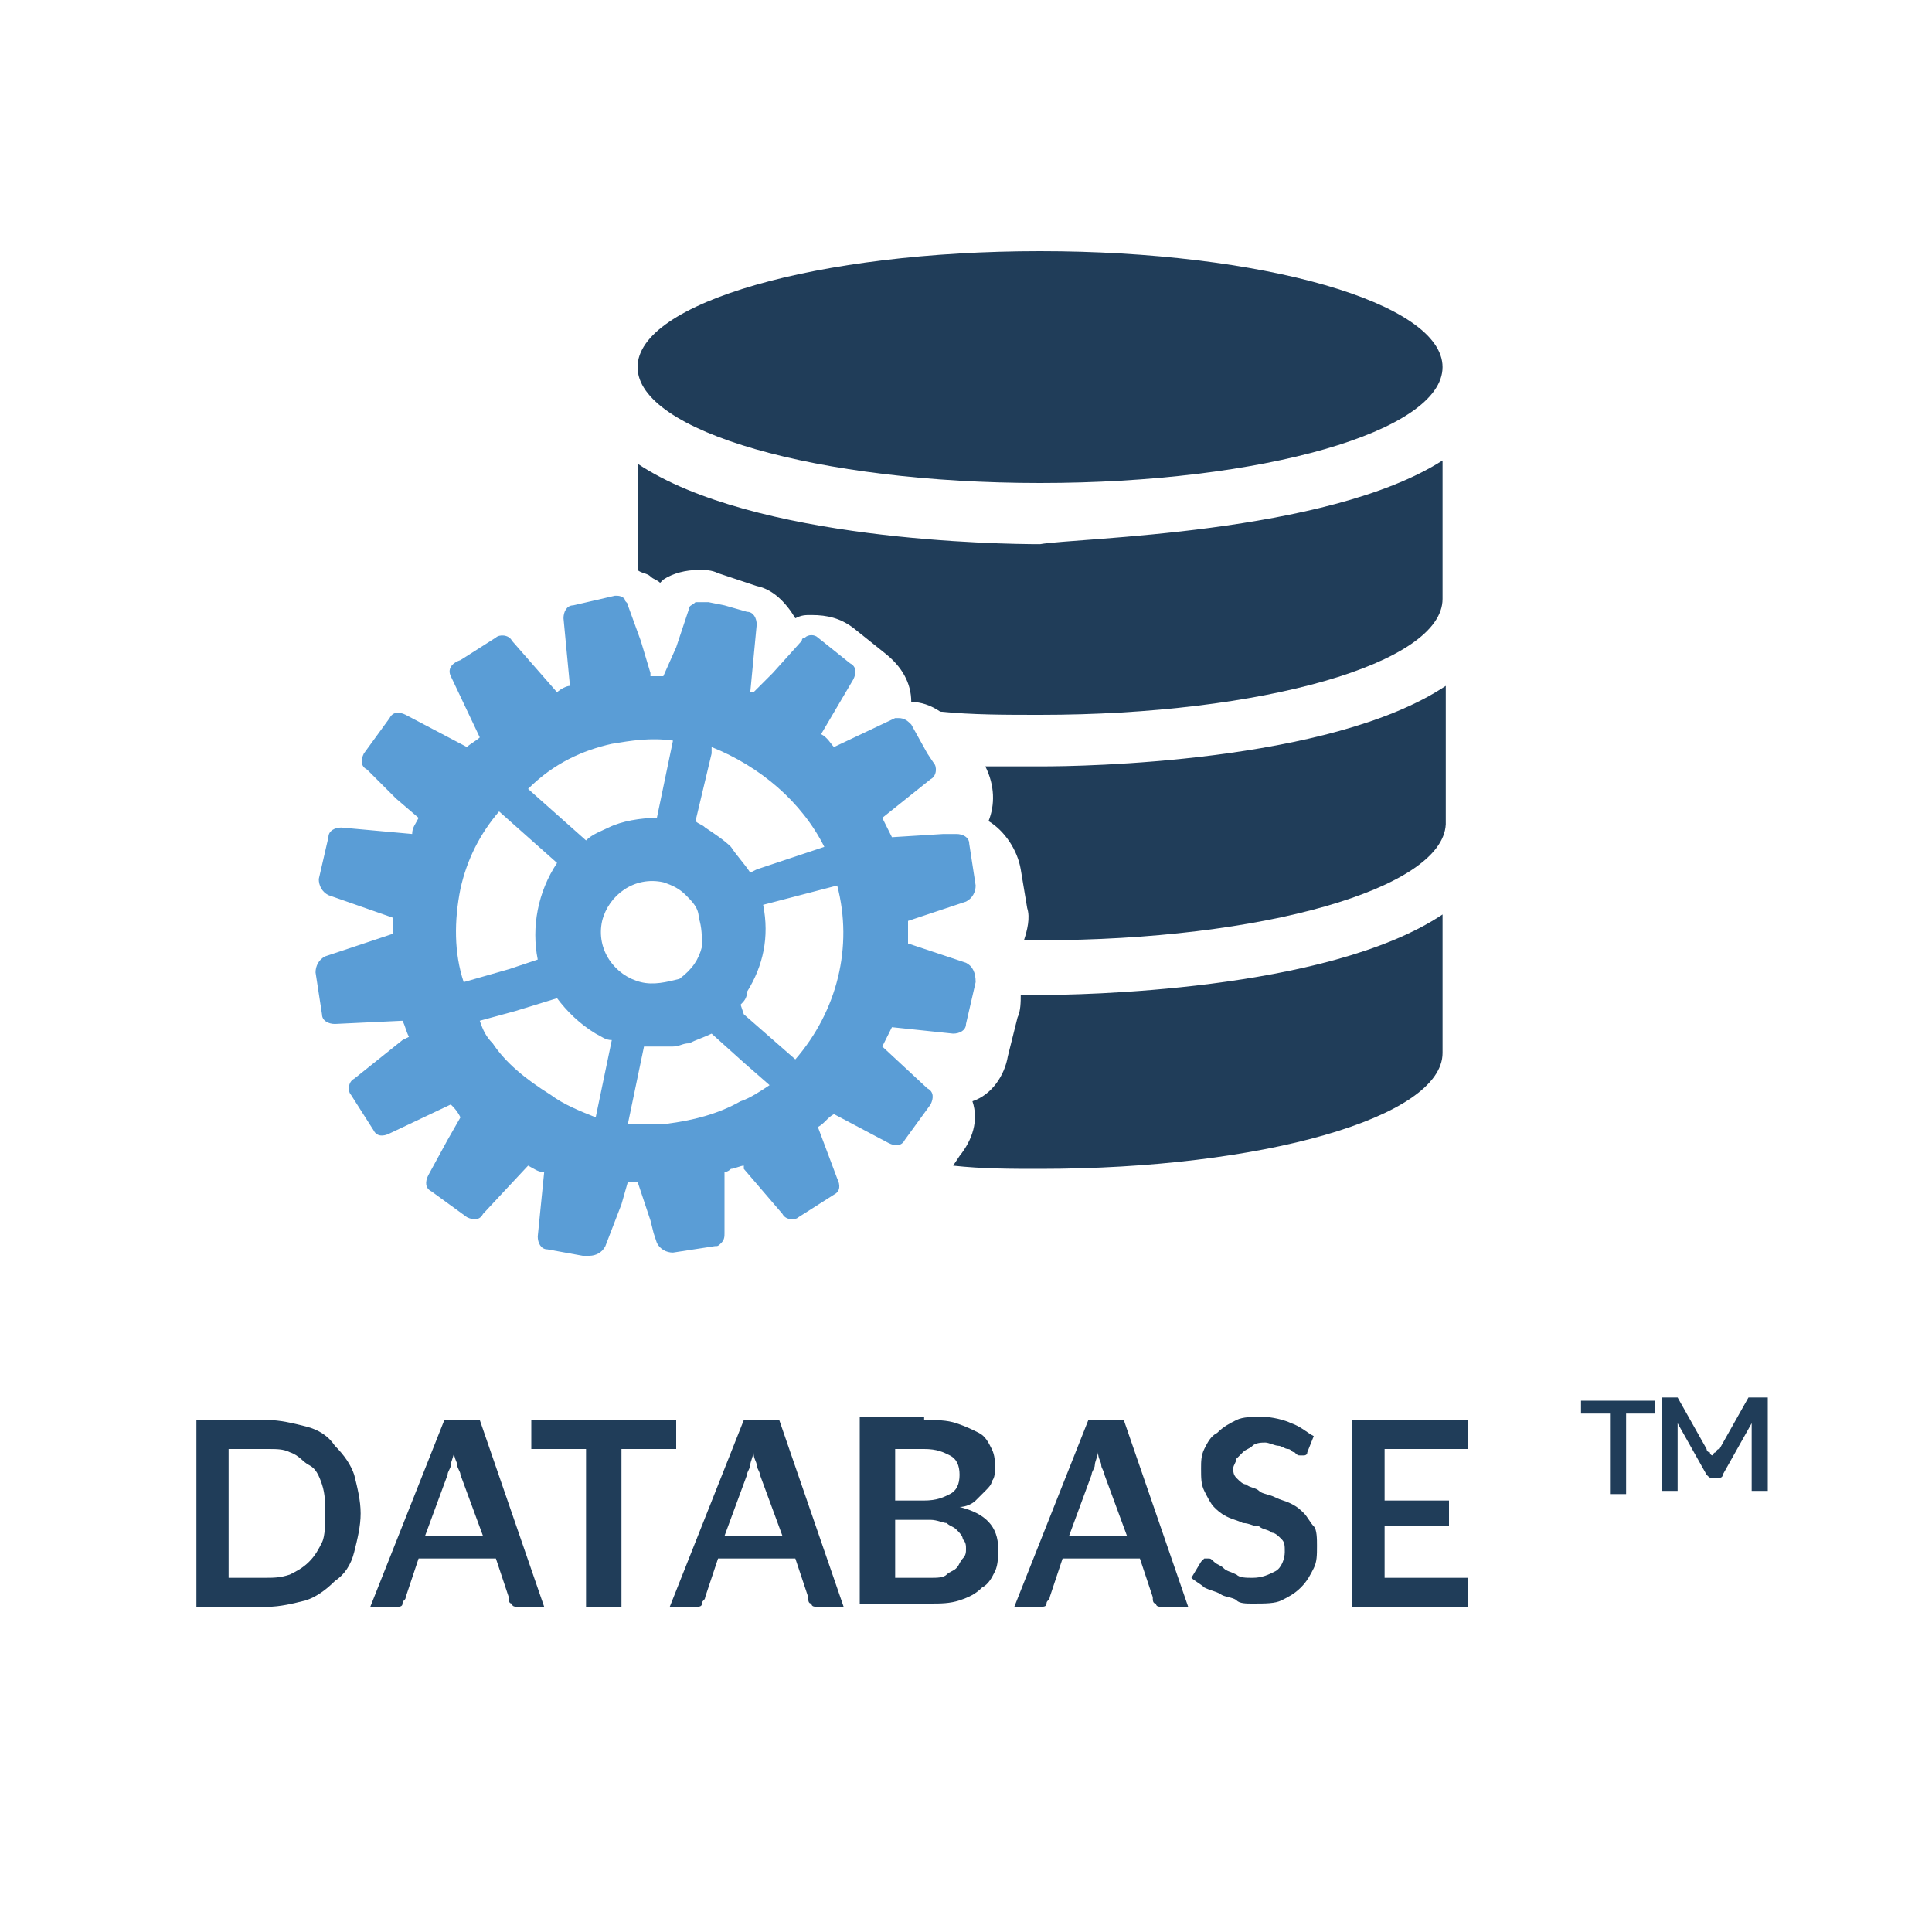
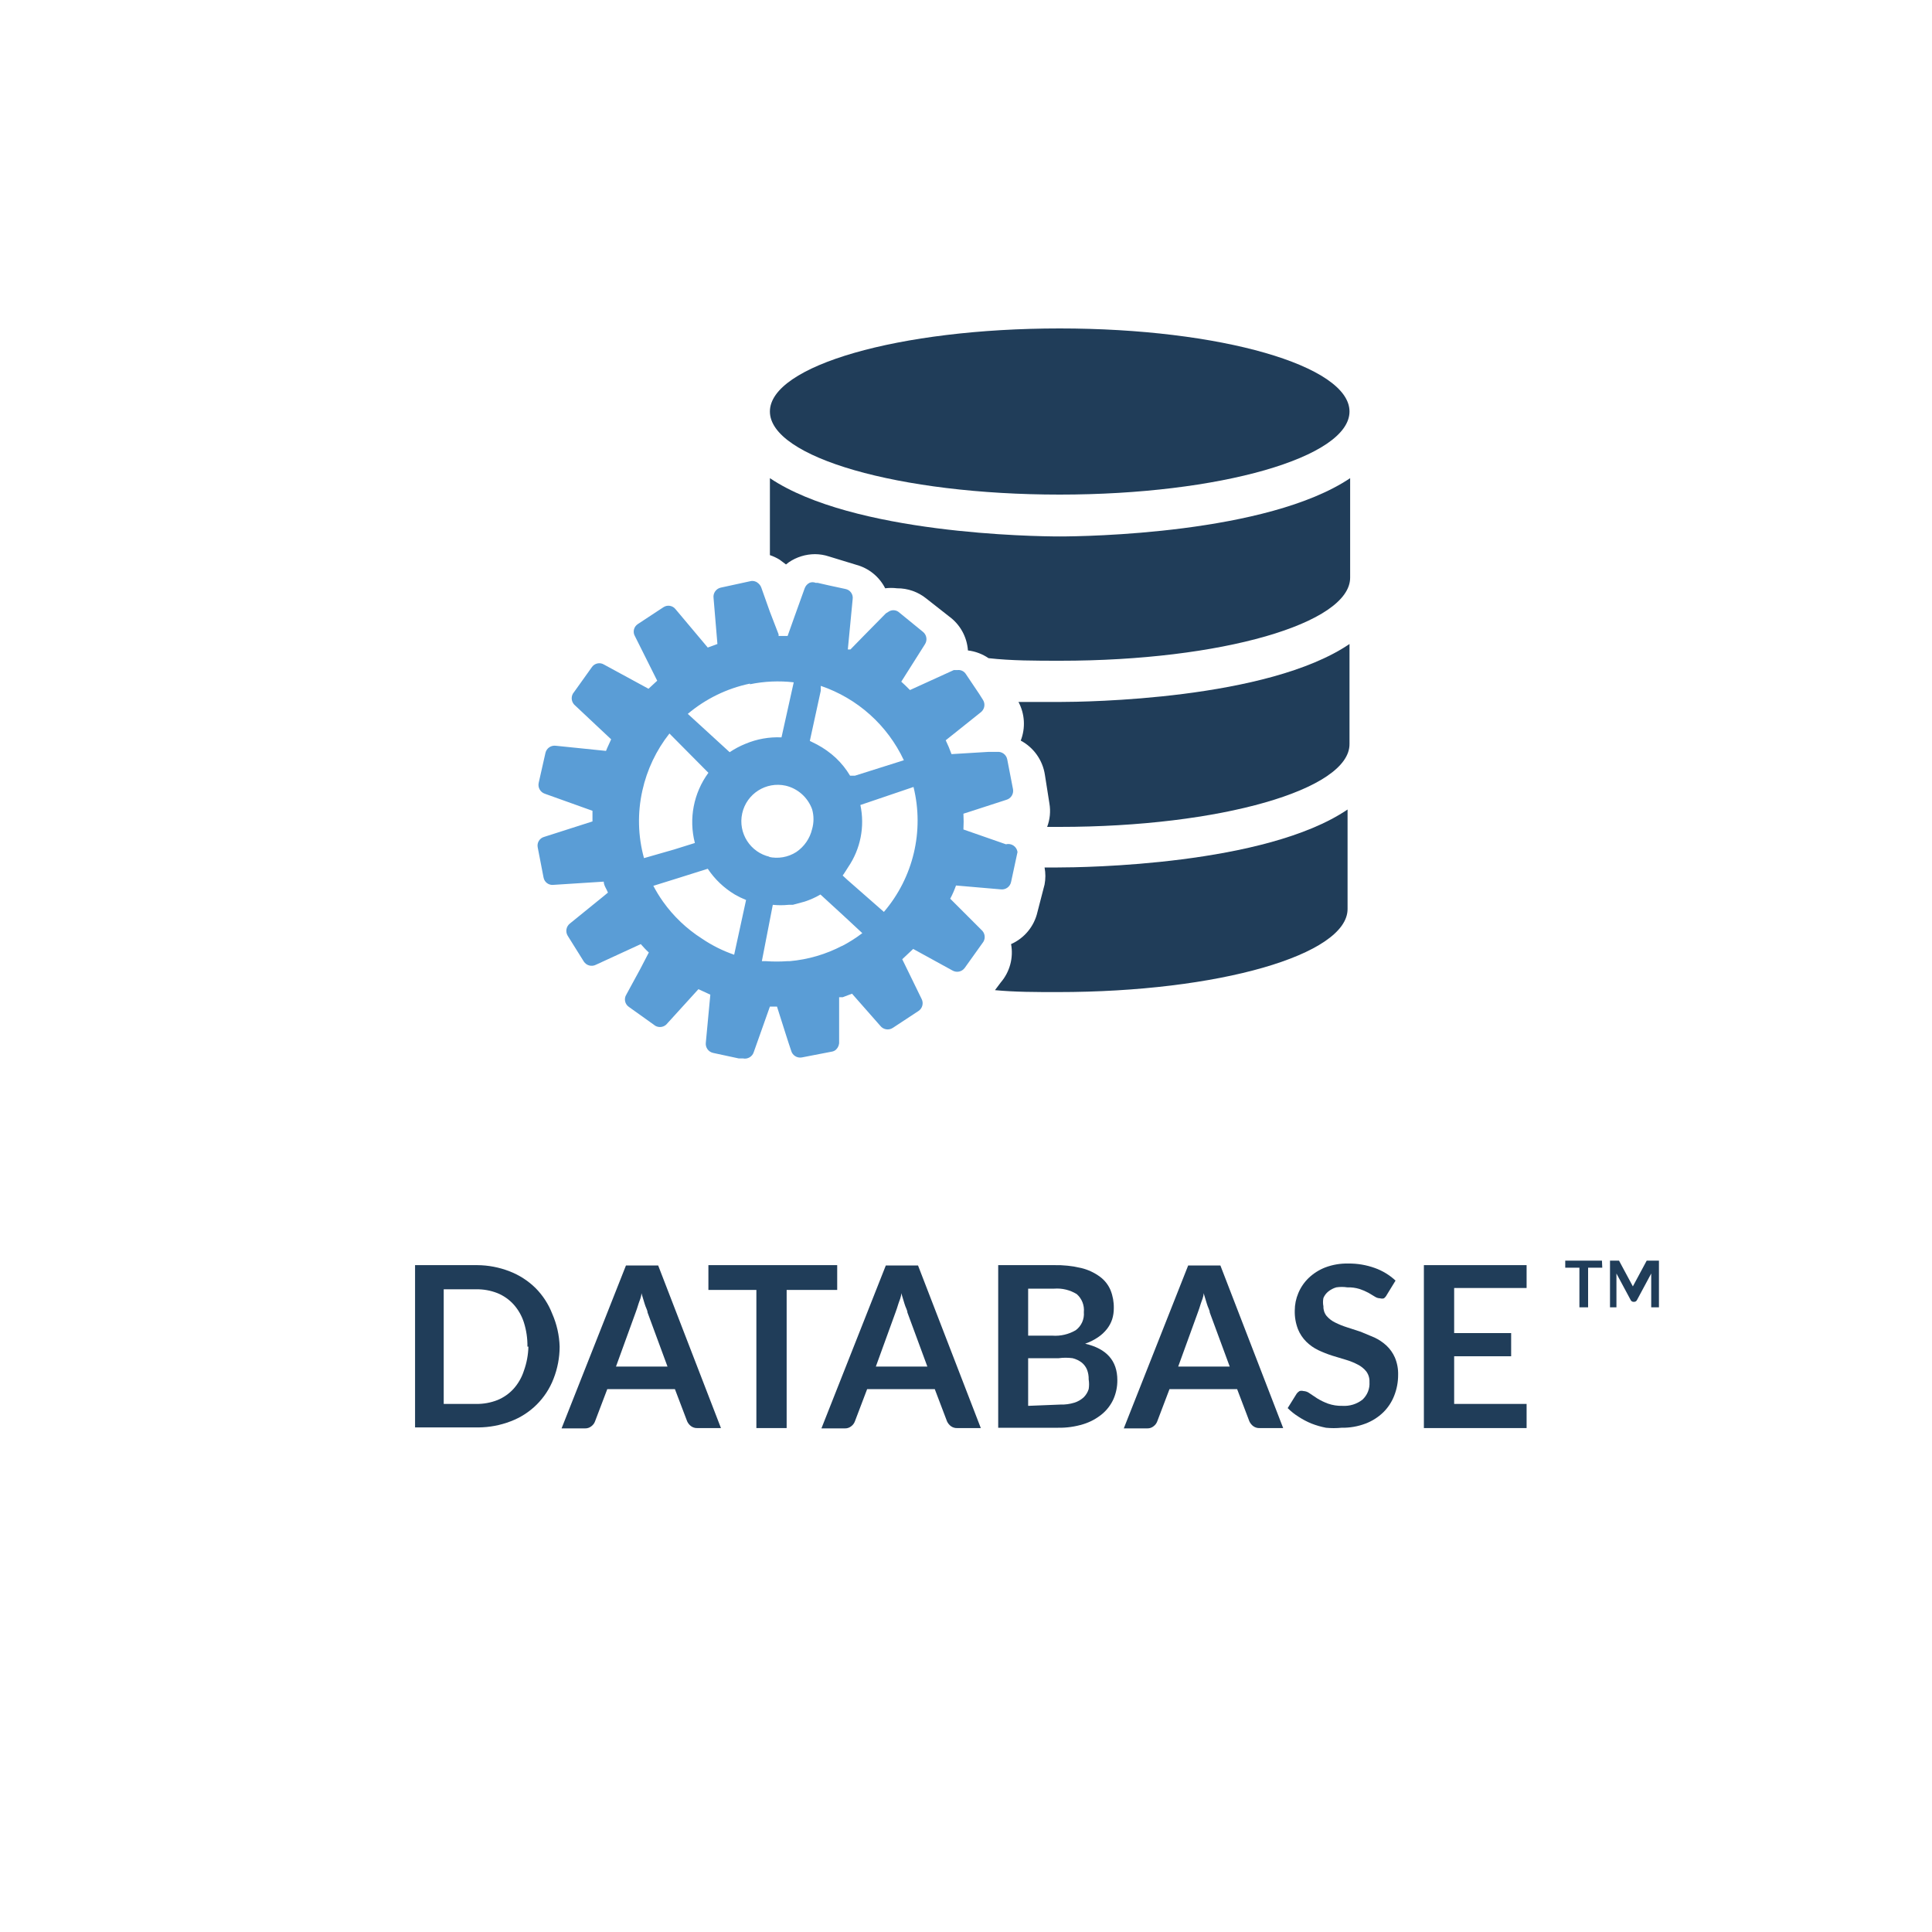
- <svg xmlns="http://www.w3.org/2000/svg" version="1.1" id="Calque_1" x="0px" y="0px" viewBox="0 0 60 60" style="enable-background:new 0 0 60 60;" xml:space="preserve">
-   <style type="text/css">
- 	.st0{fill:none;}
- 	.st1{enable-background:new    ;}
- 	.st2{fill:#203D59;}
- 	.st3{fill:#5A9DD6;}
- </style>
-   <rect x="-0.1" y="43.9" class="st0" width="52.9" height="7" />
-   <g class="st1">
-     <path class="st2" d="M11.2,47c0,0.4-0.1,0.8-0.2,1.2c-0.1,0.4-0.3,0.7-0.6,0.9c-0.3,0.3-0.6,0.5-0.9,0.6c-0.4,0.1-0.8,0.2-1.2,0.2   H6.1v-5.8h2.2c0.4,0,0.8,0.1,1.2,0.2c0.4,0.1,0.7,0.3,0.9,0.6c0.3,0.3,0.5,0.6,0.6,0.9C11.1,46.2,11.2,46.6,11.2,47z M10.1,47   c0-0.3,0-0.6-0.1-0.9s-0.2-0.5-0.4-0.6S9.3,45.2,9,45.1C8.8,45,8.6,45,8.3,45H7.1V49h1.1c0.3,0,0.5,0,0.8-0.1   c0.2-0.1,0.4-0.2,0.6-0.4c0.2-0.2,0.3-0.4,0.4-0.6S10.1,47.3,10.1,47z" />
-     <path class="st2" d="M16.9,49.9h-0.8c-0.1,0-0.2,0-0.2-0.1c-0.1,0-0.1-0.1-0.1-0.2l-0.4-1.2h-2.4l-0.4,1.2c0,0.1-0.1,0.1-0.1,0.2   s-0.1,0.1-0.2,0.1h-0.8l2.3-5.8h1.1L16.9,49.9z M15,47.7l-0.7-1.9c0-0.1-0.1-0.2-0.1-0.3c0-0.1-0.1-0.2-0.1-0.4   c0,0.1-0.1,0.3-0.1,0.4c0,0.1-0.1,0.2-0.1,0.3l-0.7,1.9H15z" />
-     <path class="st2" d="M21,45h-1.7v4.9h-1.1V45h-1.7v-0.9H21V45z" />
-     <path class="st2" d="M26.2,49.9h-0.8c-0.1,0-0.2,0-0.2-0.1c-0.1,0-0.1-0.1-0.1-0.2l-0.4-1.2h-2.4l-0.4,1.2c0,0.1-0.1,0.1-0.1,0.2   s-0.1,0.1-0.2,0.1h-0.8l2.3-5.8h1.1L26.2,49.9z M24.3,47.7l-0.7-1.9c0-0.1-0.1-0.2-0.1-0.3c0-0.1-0.1-0.2-0.1-0.4   c0,0.1-0.1,0.3-0.1,0.4c0,0.1-0.1,0.2-0.1,0.3l-0.7,1.9H24.3z" />
-     <path class="st2" d="M28.7,44.1c0.4,0,0.7,0,1,0.1c0.3,0.1,0.5,0.2,0.7,0.3c0.2,0.1,0.3,0.3,0.4,0.5s0.1,0.4,0.1,0.6   c0,0.1,0,0.3-0.1,0.4c0,0.1-0.1,0.2-0.2,0.3c-0.1,0.1-0.2,0.2-0.3,0.3s-0.3,0.2-0.5,0.2c0.8,0.2,1.2,0.6,1.2,1.3   c0,0.2,0,0.5-0.1,0.7s-0.2,0.4-0.4,0.5c-0.2,0.2-0.4,0.3-0.7,0.4c-0.3,0.1-0.6,0.1-0.9,0.1h-2.2v-5.8H28.7z M27.8,44.9v1.7h0.9   c0.4,0,0.6-0.1,0.8-0.2c0.2-0.1,0.3-0.3,0.3-0.6c0-0.3-0.1-0.5-0.3-0.6c-0.2-0.1-0.4-0.2-0.8-0.2H27.8z M28.9,49   c0.2,0,0.4,0,0.5-0.1s0.2-0.1,0.3-0.2c0.1-0.1,0.1-0.2,0.2-0.3s0.1-0.2,0.1-0.3c0-0.1,0-0.2-0.1-0.3c0-0.1-0.1-0.2-0.2-0.3   c-0.1-0.1-0.2-0.1-0.3-0.2c-0.1,0-0.3-0.1-0.5-0.1h-1.1V49H28.9z" />
-     <path class="st2" d="M36.9,49.9h-0.8c-0.1,0-0.2,0-0.2-0.1c-0.1,0-0.1-0.1-0.1-0.2l-0.4-1.2h-2.4l-0.4,1.2c0,0.1-0.1,0.1-0.1,0.2   s-0.1,0.1-0.2,0.1h-0.8l2.3-5.8h1.1L36.9,49.9z M35,47.7l-0.7-1.9c0-0.1-0.1-0.2-0.1-0.3c0-0.1-0.1-0.2-0.1-0.4   c0,0.1-0.1,0.3-0.1,0.4c0,0.1-0.1,0.2-0.1,0.3l-0.7,1.9H35z" />
-     <path class="st2" d="M40.6,45.1c0,0.1-0.1,0.1-0.1,0.1s-0.1,0-0.1,0c-0.1,0-0.1,0-0.2-0.1c-0.1,0-0.1-0.1-0.2-0.1   c-0.1,0-0.2-0.1-0.3-0.1c-0.1,0-0.3-0.1-0.4-0.1c-0.1,0-0.3,0-0.4,0.1s-0.2,0.1-0.3,0.2c-0.1,0.1-0.1,0.1-0.2,0.2   c0,0.1-0.1,0.2-0.1,0.3c0,0.1,0,0.2,0.1,0.3c0.1,0.1,0.2,0.2,0.3,0.2c0.1,0.1,0.3,0.1,0.4,0.2s0.3,0.1,0.5,0.2s0.3,0.1,0.5,0.2   s0.3,0.2,0.4,0.3c0.1,0.1,0.2,0.3,0.3,0.4s0.1,0.4,0.1,0.6c0,0.3,0,0.5-0.1,0.7c-0.1,0.2-0.2,0.4-0.4,0.6c-0.2,0.2-0.4,0.3-0.6,0.4   s-0.5,0.1-0.9,0.1c-0.2,0-0.4,0-0.5-0.1s-0.4-0.1-0.5-0.2c-0.2-0.1-0.3-0.1-0.5-0.2c-0.1-0.1-0.3-0.2-0.4-0.3l0.3-0.5   c0,0,0.1-0.1,0.1-0.1c0,0,0.1,0,0.1,0c0.1,0,0.1,0,0.2,0.1c0.1,0.1,0.2,0.1,0.3,0.2c0.1,0.1,0.2,0.1,0.4,0.2   c0.1,0.1,0.3,0.1,0.5,0.1c0.3,0,0.5-0.1,0.7-0.2s0.3-0.4,0.3-0.6c0-0.2,0-0.3-0.1-0.4c-0.1-0.1-0.2-0.2-0.3-0.2   c-0.1-0.1-0.3-0.1-0.4-0.2c-0.2,0-0.3-0.1-0.5-0.1c-0.2-0.1-0.3-0.1-0.5-0.2c-0.2-0.1-0.3-0.2-0.4-0.3c-0.1-0.1-0.2-0.3-0.3-0.5   c-0.1-0.2-0.1-0.4-0.1-0.7c0-0.2,0-0.4,0.1-0.6s0.2-0.4,0.4-0.5c0.2-0.2,0.4-0.3,0.6-0.4s0.5-0.1,0.8-0.1c0.3,0,0.7,0.1,0.9,0.2   c0.3,0.1,0.5,0.3,0.7,0.4L40.6,45.1z" />
-     <path class="st2" d="M43,45v1.6h2v0.8h-2V49h2.6v0.9h-3.6v-5.8h3.6V45H43z" />
-   </g>
-   <rect x="44.3" y="43.3" class="st0" width="15.6" height="4.2" />
-   <g class="st1">
-     <path class="st2" d="M51.4,43.9h-0.9v2.5H50v-2.5h-0.9v-0.4h2.3V43.9z" />
-     <path class="st2" d="M54.9,43.4v2.9h-0.5v-1.9c0-0.1,0-0.2,0-0.2l-0.9,1.6c0,0.1-0.1,0.1-0.2,0.1h-0.1c-0.1,0-0.1,0-0.2-0.1   l-0.9-1.6c0,0,0,0.1,0,0.1c0,0,0,0.1,0,0.1v1.9h-0.5v-2.9h0.4c0,0,0,0,0.1,0c0,0,0,0,0,0c0,0,0,0,0,0c0,0,0,0,0,0l0.9,1.6   c0,0,0,0.1,0.1,0.1c0,0,0,0.1,0.1,0.1c0,0,0-0.1,0.1-0.1c0,0,0-0.1,0.1-0.1l0.9-1.6c0,0,0,0,0,0c0,0,0,0,0,0c0,0,0,0,0,0   c0,0,0,0,0.1,0H54.9z" />
-   </g>
-   <g>
-     <path class="st3" d="M30,29.9l-1.8-0.6l0,0c0-0.2,0-0.4,0-0.7l0.3-0.1L30,28c0.2-0.1,0.3-0.3,0.3-0.5l-0.2-1.3   c0-0.2-0.2-0.3-0.4-0.3h-0.4L27.7,26c-0.1-0.2-0.2-0.4-0.3-0.6l1.5-1.2c0.2-0.1,0.2-0.4,0.1-0.5l-0.2-0.3l-0.5-0.9   c-0.1-0.1-0.2-0.2-0.4-0.2c-0.1,0-0.1,0-0.1,0l-1.9,0.9c-0.1-0.1-0.2-0.3-0.4-0.4l1-1.7c0.1-0.2,0.1-0.4-0.1-0.5l-1-0.8   c-0.1-0.1-0.3-0.1-0.4,0c0,0-0.1,0-0.1,0.1l-0.9,1l-0.6,0.6l0,0h-0.1l0.2-2.1c0-0.2-0.1-0.4-0.3-0.4l-0.7-0.2L22,18.7h-0.1   c-0.1,0-0.2,0-0.3,0c-0.1,0.1-0.2,0.1-0.2,0.2L21,20.1L20.6,21c-0.1,0-0.3,0-0.4,0c0,0,0,0,0-0.1l-0.3-1l0,0l-0.4-1.1   c0-0.1-0.1-0.1-0.1-0.2c-0.1-0.1-0.2-0.1-0.3-0.1l-1.3,0.3c-0.2,0-0.3,0.2-0.3,0.4l0.2,2.1c-0.1,0-0.3,0.1-0.4,0.2l0,0l-1.4-1.6   c-0.1-0.2-0.4-0.2-0.5-0.1l-1.1,0.7C14,20.6,13.9,20.8,14,21l0.9,1.9c-0.1,0.1-0.3,0.2-0.4,0.3l0,0l-1.9-1   c-0.2-0.1-0.4-0.1-0.5,0.1l-0.8,1.1c-0.1,0.2-0.1,0.4,0.1,0.5l0.9,0.9l0.7,0.6l0,0c-0.1,0.2-0.2,0.3-0.2,0.5l0,0l-2.2-0.2   c-0.2,0-0.4,0.1-0.4,0.3l-0.3,1.3c0,0.2,0.1,0.4,0.3,0.5l2,0.7l0,0c0,0.2,0,0.3,0,0.5l0,0l-2.1,0.7c-0.2,0.1-0.3,0.3-0.3,0.5   l0.2,1.3c0,0.2,0.2,0.3,0.4,0.3l2.1-0.1c0.1,0.2,0.1,0.3,0.2,0.5l-0.2,0.1L11,33.5c-0.2,0.1-0.2,0.4-0.1,0.5l0.7,1.1   c0.1,0.2,0.3,0.2,0.5,0.1l1.9-0.9c0.1,0.1,0.2,0.2,0.3,0.4l-0.4,0.7l-0.6,1.1c-0.1,0.2-0.1,0.4,0.1,0.5l1.1,0.8   c0.2,0.1,0.4,0.1,0.5-0.1l1.4-1.5c0.2,0.1,0.3,0.2,0.5,0.2l-0.2,2c0,0.2,0.1,0.4,0.3,0.4l1.1,0.2h0.2c0.2,0,0.4-0.1,0.5-0.3   l0.5-1.3l0.2-0.7c0.1,0,0.2,0,0.3,0l0.4,1.2l0.1,0.4l0.1,0.3c0.1,0.2,0.3,0.3,0.5,0.3l1.3-0.2c0.1,0,0.1,0,0.2-0.1s0.1-0.2,0.1-0.3   v-0.8v-0.7v-0.4c0,0,0.1,0,0.2-0.1c0.1,0,0.3-0.1,0.4-0.1v0.1l1.2,1.4c0.1,0.2,0.4,0.2,0.5,0.1l1.1-0.7c0.2-0.1,0.2-0.3,0.1-0.5   L25.4,35c0.2-0.1,0.3-0.3,0.5-0.4l1.7,0.9c0.2,0.1,0.4,0.1,0.5-0.1l0.8-1.1c0.1-0.2,0.1-0.4-0.1-0.5l-1.4-1.3   c0.1-0.2,0.2-0.4,0.3-0.6l1.9,0.2c0.2,0,0.4-0.1,0.4-0.3l0.3-1.3C30.3,30.2,30.2,30,30,29.9z M26,27.5c0.5,1.9,0,3.9-1.3,5.4   l-1.6-1.4L23,31.2c0.1-0.1,0.2-0.2,0.2-0.4c0.5-0.8,0.7-1.7,0.5-2.7L26,27.5z M25.6,26.3L23.5,27l-0.2,0.1   c-0.2-0.3-0.4-0.5-0.6-0.8c-0.2-0.2-0.5-0.4-0.8-0.6c-0.1-0.1-0.2-0.1-0.3-0.2l0.5-2.1v-0.2C23.6,23.8,24.9,24.9,25.6,26.3z    M19.9,30.5c-0.8-0.2-1.4-1-1.2-1.9c0.2-0.8,1-1.4,1.9-1.2c0.3,0.1,0.5,0.2,0.7,0.4c0.2,0.2,0.4,0.4,0.4,0.7   c0.1,0.3,0.1,0.6,0.1,0.9c-0.1,0.4-0.3,0.7-0.7,1C20.7,30.5,20.3,30.6,19.9,30.5L19.9,30.5z M19,23.1c0.6-0.1,1.2-0.2,1.9-0.1   l-0.5,2.4c-0.5,0-1.1,0.1-1.5,0.3c-0.2,0.1-0.5,0.2-0.7,0.4l-1.8-1.6C17.2,23.7,18.1,23.3,19,23.1z M14.4,30.5   c-0.3-0.9-0.3-1.9-0.1-2.9c0.2-0.9,0.6-1.7,1.2-2.4l1.8,1.6c-0.6,0.9-0.8,2-0.6,3l-0.9,0.3L14.4,30.5z M15.3,32.4   c-0.2-0.2-0.3-0.4-0.4-0.7l1.1-0.3l1.3-0.4c0.3,0.4,0.7,0.8,1.2,1.1c0.2,0.1,0.3,0.2,0.5,0.2l-0.5,2.4c-0.5-0.2-1-0.4-1.4-0.7   C16.3,33.5,15.7,33,15.3,32.4L15.3,32.4z M23,34.2c-0.7,0.4-1.5,0.6-2.3,0.7h-0.1c-0.3,0-0.6,0-0.9,0c-0.1,0-0.1,0-0.2,0l0.5-2.4   c0.2,0,0.4,0,0.7,0c0.1,0,0.1,0,0.2,0c0.2,0,0.3-0.1,0.5-0.1c0.2-0.1,0.5-0.2,0.7-0.3l1,0.9l0.8,0.7C23.6,33.9,23.3,34.1,23,34.2   L23,34.2z" />
-     <path class="st2" d="M32.3,15c-6.9,0-12.5-1.6-12.5-3.6s5.6-3.6,12.5-3.6s12.5,1.6,12.5,3.6S39.2,15,32.3,15z" />
-     <path class="st2" d="M44.8,14.3v4.3c0,2-5.6,3.6-12.5,3.6c-1.1,0-2.1,0-3.1-0.1c-0.3-0.2-0.6-0.3-0.9-0.3c0-0.6-0.3-1.1-0.8-1.5   l-1-0.8c-0.4-0.3-0.8-0.4-1.3-0.4c-0.2,0-0.3,0-0.5,0.1c-0.3-0.5-0.7-0.9-1.2-1l-1.2-0.4c-0.2-0.1-0.4-0.1-0.6-0.1   c-0.4,0-0.8,0.1-1.1,0.3l-0.1,0.1c-0.1-0.1-0.2-0.1-0.3-0.2c-0.1-0.1-0.3-0.1-0.4-0.2v-3.3c3.6,2.4,11.3,2.5,12.5,2.5   C33.4,16.7,41.2,16.6,44.8,14.3z" />
-     <path class="st2" d="M32.3,29.2c-0.2,0-0.4,0-0.5,0c0.1-0.3,0.2-0.7,0.1-1L31.7,27c-0.1-0.6-0.5-1.2-1-1.5c0.2-0.5,0.2-1.1-0.1-1.7   c0.9,0,1.5,0,1.8,0c1.1,0,8.9-0.1,12.5-2.5v4.3C44.8,27.6,39.2,29.2,32.3,29.2z" />
-     <path class="st2" d="M30.2,34.2c0.6-0.2,1-0.8,1.1-1.4l0.3-1.2c0.1-0.2,0.1-0.5,0.1-0.7c0.3,0,0.5,0,0.6,0c1.1,0,8.9-0.1,12.5-2.5   v4.3c0,2-5.6,3.6-12.5,3.6c-0.9,0-1.8,0-2.7-0.1l0.2-0.3C30.2,35.4,30.4,34.8,30.2,34.2z" />
-   </g>
+ <svg xmlns="http://www.w3.org/2000/svg" id="Calque_1" data-name="Calque 1" viewBox="0 0 60 60">
+   <defs>
+     <style>.cls-1{fill:#203d59;}.cls-2{fill:#5a9dd6;}</style>
+   </defs>
+   <path class="cls-1" d="M17.38,41.82a2.74,2.74,0,0,1-.19,1,2.29,2.29,0,0,1-1.33,1.32,2.85,2.85,0,0,1-1,.19H12.89V39.29h1.93a2.82,2.82,0,0,1,1,.19,2.36,2.36,0,0,1,.81.52,2.32,2.32,0,0,1,.52.8A2.74,2.74,0,0,1,17.38,41.82Zm-1,0a2.37,2.37,0,0,0-.11-.75,1.55,1.55,0,0,0-.32-.56,1.39,1.39,0,0,0-.5-.35,1.73,1.73,0,0,0-.67-.12h-1V43.6h1a1.73,1.73,0,0,0,.67-.12,1.39,1.39,0,0,0,.5-.35,1.55,1.55,0,0,0,.32-.56A2.37,2.37,0,0,0,16.41,41.82Z" />
+   <path class="cls-1" d="M22.39,44.35h-.73a.31.31,0,0,1-.2-.06.39.39,0,0,1-.12-.15l-.38-1h-2.1l-.38,1a.33.33,0,0,1-.11.15.3.3,0,0,1-.2.07h-.73l2-5.06h1Zm-1.66-1.91-.62-1.68c0-.07-.06-.16-.09-.27l-.1-.33c0,.12-.06.23-.09.33s-.06.19-.09.27l-.61,1.68Z" />
+   <path class="cls-1" d="M26,40.06H24.43v4.29h-.94V40.06H22v-.77h4Z" />
+   <path class="cls-1" d="M30.46,44.35h-.73a.31.31,0,0,1-.2-.06.39.39,0,0,1-.12-.15l-.38-1h-2.1l-.38,1a.33.33,0,0,1-.11.15.3.3,0,0,1-.2.07h-.73l2-5.06h1ZM28.8,42.44l-.62-1.68c0-.07-.06-.16-.09-.27l-.1-.33c0,.12-.06.23-.09.33s-.06.19-.09.27l-.61,1.68Z" />
+   <path class="cls-1" d="M32.73,39.29a3.33,3.33,0,0,1,.85.09,1.62,1.62,0,0,1,.58.27,1,1,0,0,1,.33.42,1.42,1.42,0,0,1,.1.56,1.12,1.12,0,0,1-.05.34,1,1,0,0,1-.16.3,1.21,1.21,0,0,1-.28.26,1.69,1.69,0,0,1-.4.2q1,.23,1,1.13a1.44,1.44,0,0,1-.12.59,1.31,1.31,0,0,1-.36.47,1.7,1.7,0,0,1-.58.31,2.52,2.52,0,0,1-.78.11H31V39.29Zm-.8.73v1.46h.75a1.26,1.26,0,0,0,.73-.17.63.63,0,0,0,.25-.56.66.66,0,0,0-.22-.56,1.17,1.17,0,0,0-.7-.17Zm1,3.6a1.34,1.34,0,0,0,.44-.06.76.76,0,0,0,.29-.17.62.62,0,0,0,.15-.25.93.93,0,0,0,0-.3.79.79,0,0,0-.05-.3.56.56,0,0,0-.16-.22.77.77,0,0,0-.29-.14,1.61,1.61,0,0,0-.43,0h-.95v1.48Z" />
+   <path class="cls-1" d="M39.85,44.35h-.73a.31.31,0,0,1-.2-.06.39.39,0,0,1-.12-.15l-.38-1h-2.1l-.38,1a.33.33,0,0,1-.11.15.3.3,0,0,1-.2.07h-.73l2-5.06h1Zm-1.66-1.91-.62-1.68c0-.07-.06-.16-.09-.27l-.1-.33c0,.12-.06.23-.09.33s-.06.19-.09.27l-.61,1.68Z" />
+   <path class="cls-1" d="M43.07,40.21a.32.32,0,0,1-.09.11.2.2,0,0,1-.12,0,.3.3,0,0,1-.16-.05l-.2-.12a1.66,1.66,0,0,0-.28-.12,1.17,1.17,0,0,0-.38-.05,1.12,1.12,0,0,0-.34,0,.71.71,0,0,0-.25.13.52.52,0,0,0-.15.2.66.66,0,0,0,0,.26.45.45,0,0,0,.1.3.83.83,0,0,0,.26.2,2.52,2.52,0,0,0,.37.15l.43.14.43.18a1.49,1.49,0,0,1,.37.25,1.14,1.14,0,0,1,.26.37,1.3,1.3,0,0,1,.1.54,1.74,1.74,0,0,1-.12.64,1.47,1.47,0,0,1-.34.52,1.61,1.61,0,0,1-.55.35,2,2,0,0,1-.75.13,2.42,2.42,0,0,1-.48,0,2.55,2.55,0,0,1-.45-.13,2.4,2.4,0,0,1-.4-.21,1.94,1.94,0,0,1-.34-.27l.28-.45a.29.29,0,0,1,.09-.08.23.23,0,0,1,.12,0,.34.34,0,0,1,.19.07l.24.16a1.91,1.91,0,0,0,.33.16,1.26,1.26,0,0,0,.45.07.92.92,0,0,0,.62-.19.68.68,0,0,0,.22-.55.51.51,0,0,0-.1-.33.8.8,0,0,0-.26-.21,2,2,0,0,0-.37-.15l-.43-.13a3.6,3.6,0,0,1-.43-.17,1.38,1.38,0,0,1-.37-.26,1.16,1.16,0,0,1-.26-.39,1.5,1.5,0,0,1-.1-.58,1.39,1.39,0,0,1,.11-.54,1.4,1.4,0,0,1,.32-.47,1.58,1.58,0,0,1,.52-.33,1.91,1.91,0,0,1,.71-.12,2.36,2.36,0,0,1,.83.14,1.87,1.87,0,0,1,.64.39Z" />
+   <path class="cls-1" d="M45.16,40v1.4h1.77v.72H45.16V43.6h2.25v.75H44.22V39.29h3.19V40Z" />
+   <path class="cls-2" d="M31.24,26.22l-1.32-.46a.11.11,0,0,0,0,0,4.35,4.35,0,0,0,0-.49l.22-.07,1.11-.36a.29.29,0,0,0,.21-.33l-.18-.93a.29.29,0,0,0-.31-.23l-.27,0-1.15.07a4.49,4.49,0,0,0-.18-.43l1.09-.87a.29.29,0,0,0,.07-.38l-.12-.19L30,20.94a.27.27,0,0,0-.27-.13l-.11,0-1.36.62c-.09-.09-.18-.18-.27-.26L28.73,20a.29.29,0,0,0-.07-.38L27.9,19a.27.27,0,0,0-.31,0l-.08.05-.65.66-.45.46h0l-.08,0,.15-1.56a.28.28,0,0,0-.23-.32l-.51-.11-.35-.08h-.06a.25.25,0,0,0-.19,0,.31.31,0,0,0-.15.17l-.32.89-.21.59h-.28v-.05L23.91,19v0l-.27-.76a.32.32,0,0,0-.11-.14.26.26,0,0,0-.23-.05l-.92.2a.29.29,0,0,0-.22.32L22.28,20l-.3.11,0,0-1-1.19a.28.28,0,0,0-.38-.06l-.79.52a.28.28,0,0,0-.09.38l.69,1.38-.27.25h0l-1.38-.75a.28.28,0,0,0-.38.08l-.55.77a.29.29,0,0,0,0,.39l.67.63.48.45h0c-.05.12-.11.23-.16.36h0l-1.56-.16a.29.29,0,0,0-.32.22l-.21.93a.29.29,0,0,0,.19.34l1.48.53h0c0,.11,0,.22,0,.33h0l-1.5.48a.28.28,0,0,0-.2.33l.18.93a.28.28,0,0,0,.31.23l1.56-.1c0,.12.09.23.13.34l-.12.1-1.06.86a.29.29,0,0,0-.07.38l.5.8a.29.29,0,0,0,.38.1l1.39-.64c.08.09.16.18.25.26l-.27.52-.43.79a.28.28,0,0,0,.08.38l.77.55a.29.29,0,0,0,.39,0l1-1.1.37.17-.14,1.49a.29.29,0,0,0,.23.32l.79.17.13,0a.29.29,0,0,0,.34-.2l.33-.93.17-.48h.22l.27.85.09.28.08.24a.29.29,0,0,0,.33.21l.93-.18a.24.24,0,0,0,.14-.07.31.31,0,0,0,.09-.24l0-.59,0-.52,0-.27.11,0,.29-.11,0,0,.88,1a.29.29,0,0,0,.39.06l.79-.52a.29.29,0,0,0,.1-.38l-.6-1.23.34-.32,1.22.67a.29.29,0,0,0,.38-.08l.55-.77a.29.29,0,0,0,0-.38l-1-1c.07-.13.13-.27.18-.41l1.39.12a.29.29,0,0,0,.32-.23l.2-.93A.29.29,0,0,0,31.24,26.22Zm-2.87-1.78a4.36,4.36,0,0,1-.92,3.88l-1.14-1-.14-.13c.06-.08.11-.17.17-.26A2.5,2.5,0,0,0,26.72,25Zm-.3-.83-1.52.48-.15,0a2.56,2.56,0,0,0-.44-.55,2.77,2.77,0,0,0-.59-.42l-.22-.11.34-1.56,0-.15A4.42,4.42,0,0,1,28.07,23.61Zm-4.16,3a1.13,1.13,0,0,1,.49-2.21,1.15,1.15,0,0,1,.5.26,1.17,1.17,0,0,1,.32.47,1.12,1.12,0,0,1,0,.62,1.19,1.19,0,0,1-.49.71,1.13,1.13,0,0,1-.86.15Zm-.62-5.36a4.31,4.31,0,0,1,1.36-.06l-.38,1.71a2.58,2.58,0,0,0-1.12.2,2.67,2.67,0,0,0-.49.26l-1.3-1.19A4.38,4.38,0,0,1,23.29,21.23ZM20,26.65a4.33,4.33,0,0,1-.05-2.1,4.39,4.39,0,0,1,.84-1.77L22,24a2.59,2.59,0,0,0-.42,2.18l-.64.2ZM20.59,28a4.27,4.27,0,0,1-.3-.49l.77-.24.92-.29a2.64,2.64,0,0,0,.84.8,2.69,2.69,0,0,0,.35.17l-.37,1.7a4.24,4.24,0,0,1-1-.5A4.36,4.36,0,0,1,20.59,28Zm5.57,1.37a4.33,4.33,0,0,1-1.64.48h-.07a4.66,4.66,0,0,1-.66,0h-.13L24,28.1a2.4,2.4,0,0,0,.49,0l.13,0,.37-.1a2.5,2.5,0,0,0,.49-.22l.73.67.57.53a4.46,4.46,0,0,1-.65.41Z" />
+   <path class="cls-1" d="M32.91,15.36c-5,0-9-1.16-9-2.58s4-2.58,9-2.58,9,1.16,9,2.58S37.89,15.36,32.91,15.36Z" />
+   <path class="cls-1" d="M41.93,14.85v3.09c0,1.42-4,2.58-9,2.58-.77,0-1.52,0-2.23-.08a1.44,1.44,0,0,0-.64-.24,1.43,1.43,0,0,0-.59-1.06l-.7-.55a1.43,1.43,0,0,0-.91-.32,1.5,1.5,0,0,0-.37,0,1.42,1.42,0,0,0-.9-.73l-.85-.26a1.4,1.4,0,0,0-.43-.07,1.46,1.46,0,0,0-.81.25l-.09.07-.2-.15a1.49,1.49,0,0,0-.3-.14V14.85c2.58,1.73,8.21,1.81,9,1.81S39.35,16.58,41.93,14.85Z" />
+   <path class="cls-1" d="M32.91,25.68h-.39a1.39,1.39,0,0,0,.07-.73l-.14-.89A1.45,1.45,0,0,0,31.7,23a1.44,1.44,0,0,0-.07-1.2c.62,0,1.09,0,1.28,0,.81,0,6.45-.07,9-1.8V23.1C41.93,24.52,37.89,25.68,32.91,25.68Z" />
+   <path class="cls-1" d="M31.4,29.32a1.44,1.44,0,0,0,.82-1l.22-.85a1.41,1.41,0,0,0,0-.53h.41c.81,0,6.45-.07,9-1.8v3.09c0,1.42-4,2.58-9,2.58-.67,0-1.32,0-1.95-.06l.18-.24A1.43,1.43,0,0,0,31.4,29.32Z" />
+   <path class="cls-1" d="M49.76,39.37h-.44v1.23h-.27V39.37h-.44v-.22h1.14Z" />
+   <path class="cls-1" d="M51.52,39.15v1.45h-.24v-.93s0-.08,0-.12l-.44.82a.1.1,0,0,1-.1.06h0a.1.1,0,0,1-.1-.06l-.44-.82v.06s0,0,0,.06v.93H50V39.15h.28l0,0,.43.8,0,.07,0,.07,0-.07,0-.07.43-.8,0,0h.28Z" />
</svg>
